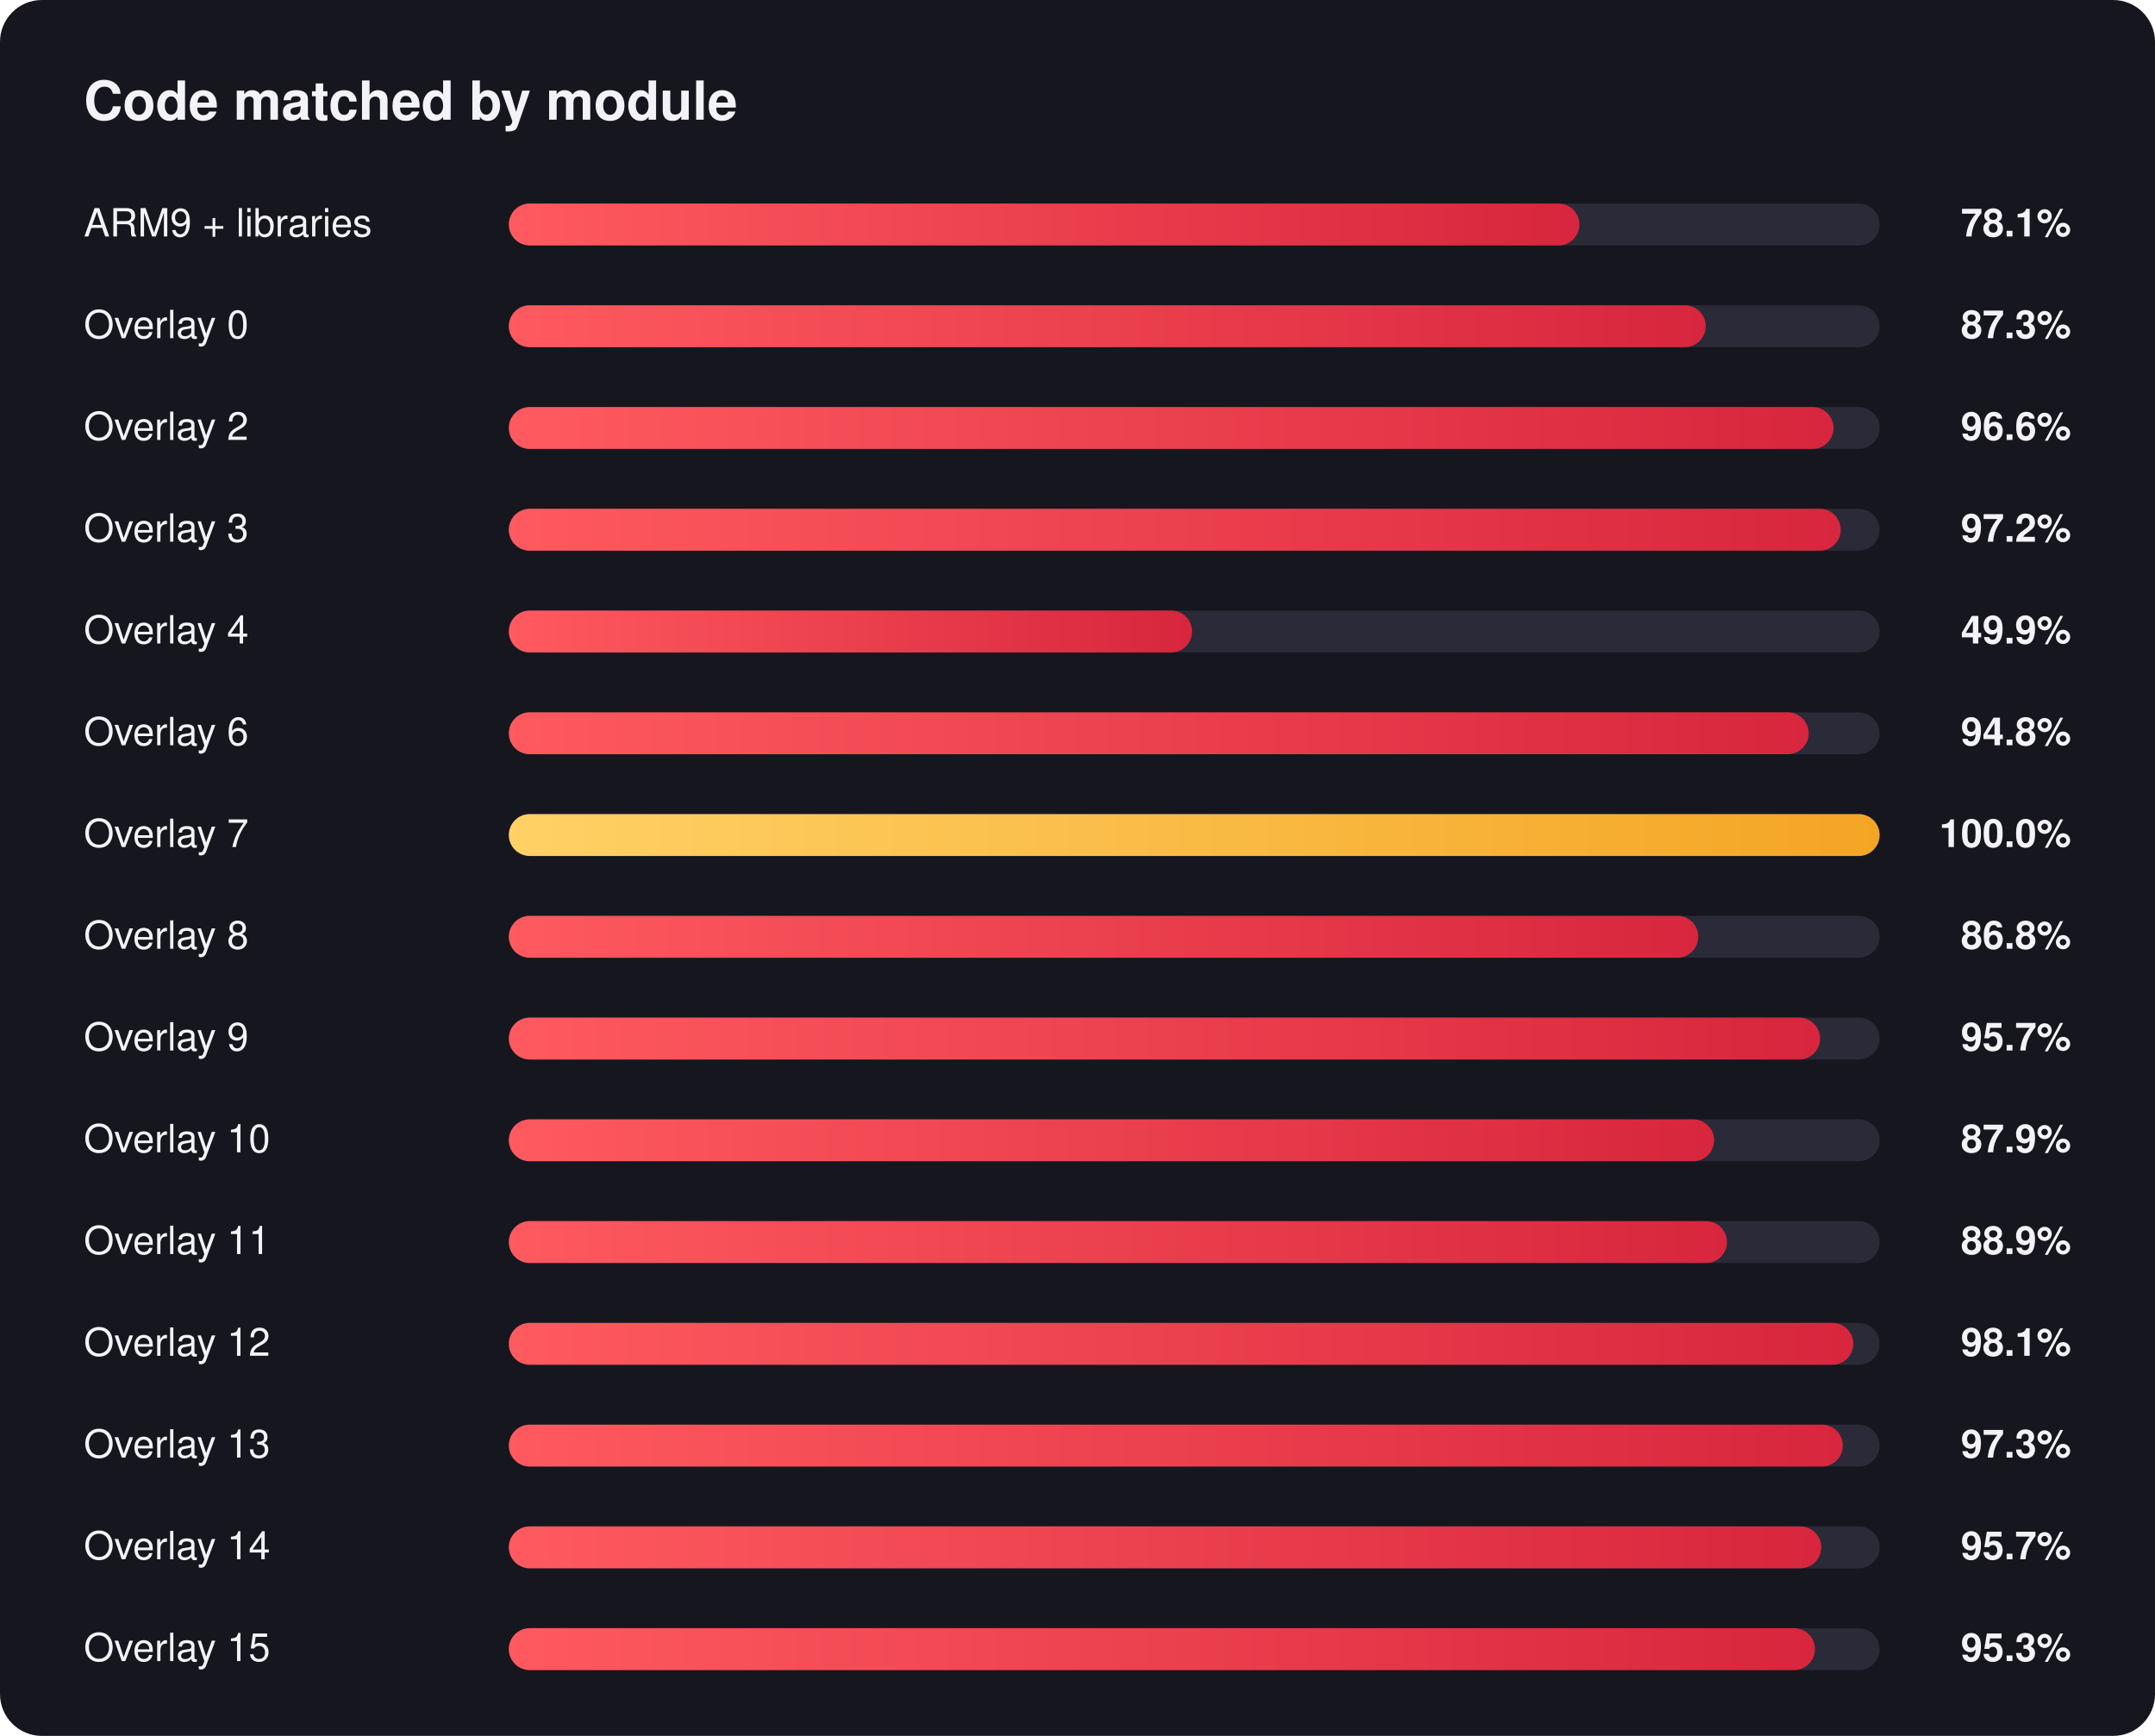
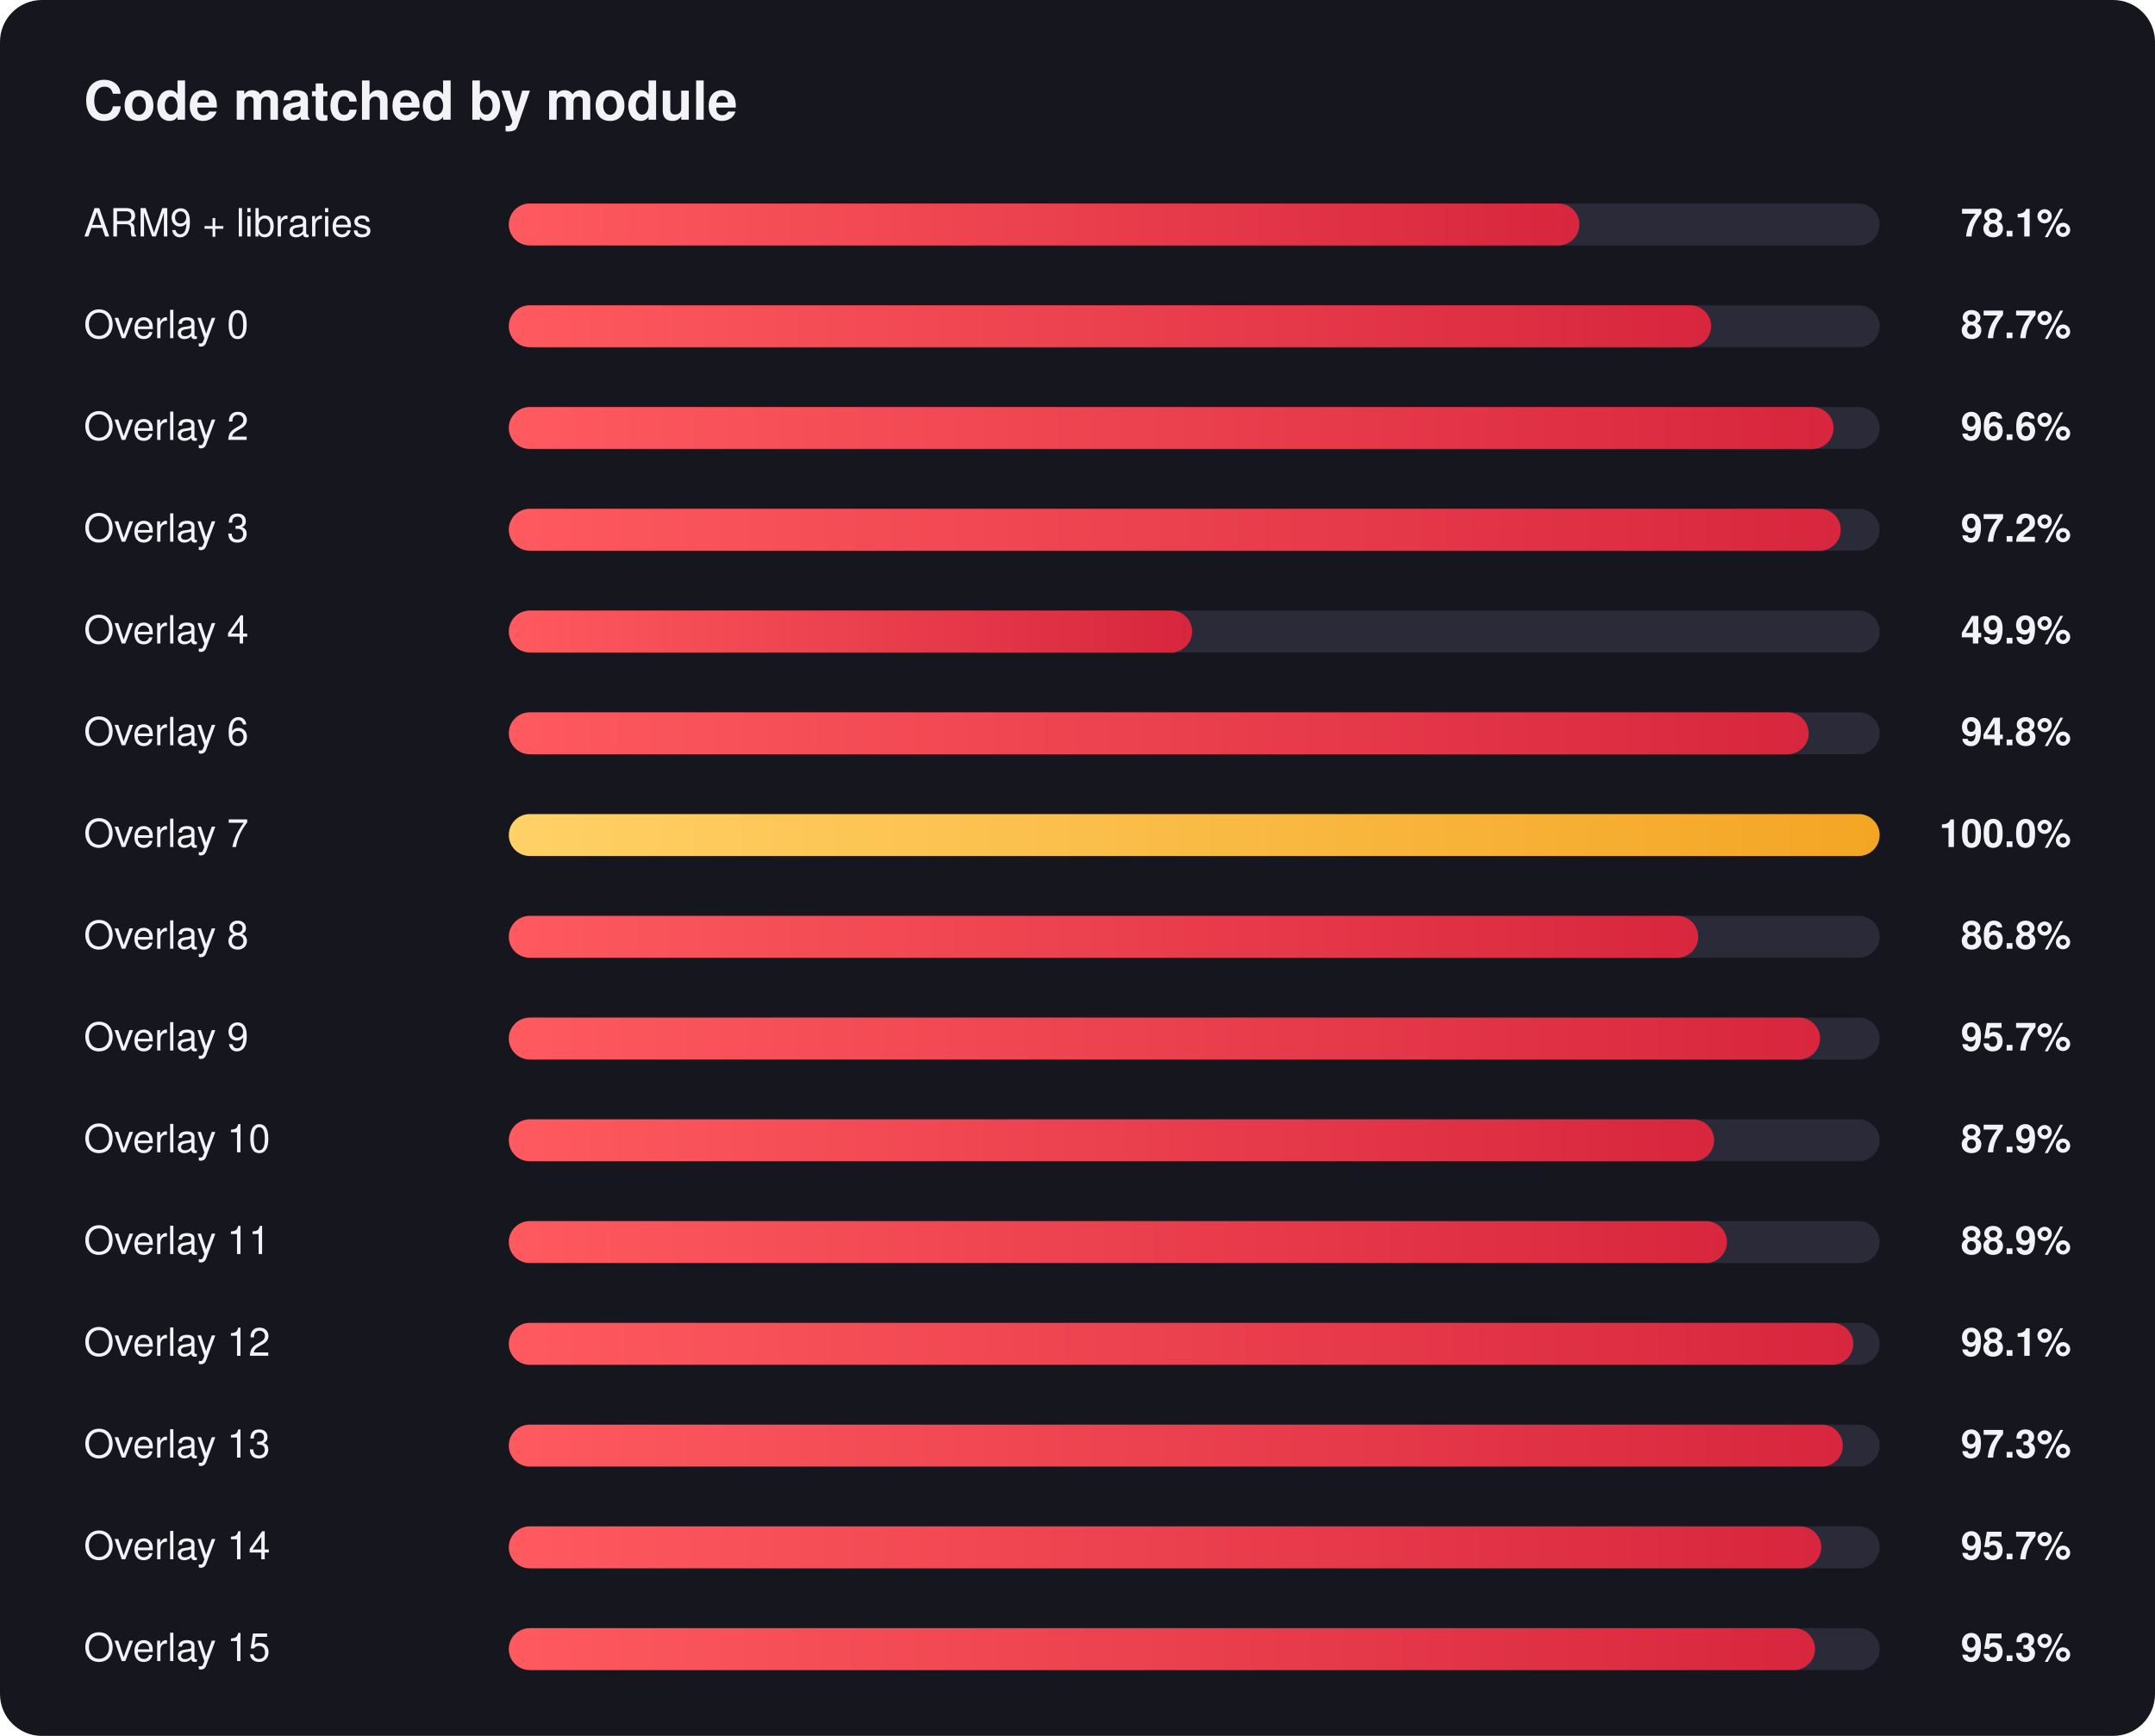
<svg xmlns="http://www.w3.org/2000/svg" width="720" height="580" viewBox="0 0 720 580" font-family="Segoe UI, Helvetica, Arial, sans-serif">
  <defs>
    <linearGradient id="red" x1="0" x2="1" y1="0" y2="0">
      <stop offset="0" stop-color="#ff5a5f" />
      <stop offset="1" stop-color="#d7263d" />
    </linearGradient>
    <linearGradient id="gold" x1="0" x2="1" y1="0" y2="0">
      <stop offset="0" stop-color="#ffd166" />
      <stop offset="1" stop-color="#f4a524" />
    </linearGradient>
  </defs>
  <rect width="720" height="580" rx="14" fill="#16161f" />
  <text x="28" y="40" fill="#f2f2f7" font-size="18" font-weight="700">Code matched by module</text>
  <text x="28" y="79" fill="#f2f2f7" font-size="13">ARM9 + libraries</text>
  <text x="692" y="79" fill="#f2f2f7" font-size="13" font-weight="600" text-anchor="end">78.1%</text>
  <rect x="170" y="68" width="458" height="14" rx="7.0" fill="#2a2a38" />
  <rect x="170" y="68" width="357.7" height="14" rx="7.0" fill="url(#red)" />
  <text x="28" y="113" fill="#f2f2f7" font-size="13">Overlay 0</text>
-   <text x="692" y="113" fill="#f2f2f7" font-size="13" font-weight="600" text-anchor="end">87.3%</text>
+   <text x="692" y="113" fill="#f2f2f7" font-size="13" font-weight="600" text-anchor="end">87.7%</text>
  <rect x="170" y="102" width="458" height="14" rx="7.0" fill="#2a2a38" />
-   <rect x="170" y="102" width="399.9" height="14" rx="7.0" fill="url(#red)" />
+   <rect x="170" y="102" width="401.7" height="14" rx="7.0" fill="url(#red)" />
  <text x="28" y="147" fill="#f2f2f7" font-size="13">Overlay 2</text>
  <text x="692" y="147" fill="#f2f2f7" font-size="13" font-weight="600" text-anchor="end">96.6%</text>
  <rect x="170" y="136" width="458" height="14" rx="7.0" fill="#2a2a38" />
  <rect x="170" y="136" width="442.6" height="14" rx="7.0" fill="url(#red)" />
  <text x="28" y="181" fill="#f2f2f7" font-size="13">Overlay 3</text>
  <text x="692" y="181" fill="#f2f2f7" font-size="13" font-weight="600" text-anchor="end">97.2%</text>
  <rect x="170" y="170" width="458" height="14" rx="7.0" fill="#2a2a38" />
  <rect x="170" y="170" width="445.0" height="14" rx="7.0" fill="url(#red)" />
  <text x="28" y="215" fill="#f2f2f7" font-size="13">Overlay 4</text>
  <text x="692" y="215" fill="#f2f2f7" font-size="13" font-weight="600" text-anchor="end">49.9%</text>
  <rect x="170" y="204" width="458" height="14" rx="7.0" fill="#2a2a38" />
  <rect x="170" y="204" width="228.3" height="14" rx="7.0" fill="url(#red)" />
  <text x="28" y="249" fill="#f2f2f7" font-size="13">Overlay 6</text>
  <text x="692" y="249" fill="#f2f2f7" font-size="13" font-weight="600" text-anchor="end">94.8%</text>
  <rect x="170" y="238" width="458" height="14" rx="7.0" fill="#2a2a38" />
  <rect x="170" y="238" width="434.3" height="14" rx="7.0" fill="url(#red)" />
  <text x="28" y="283" fill="#f2f2f7" font-size="13">Overlay 7</text>
  <text x="692" y="283" fill="#f2f2f7" font-size="13" font-weight="600" text-anchor="end">100.0%</text>
  <rect x="170" y="272" width="458" height="14" rx="7.0" fill="#2a2a38" />
  <rect x="170" y="272" width="458.0" height="14" rx="7.0" fill="url(#gold)" />
  <text x="28" y="317" fill="#f2f2f7" font-size="13">Overlay 8</text>
  <text x="692" y="317" fill="#f2f2f7" font-size="13" font-weight="600" text-anchor="end">86.8%</text>
  <rect x="170" y="306" width="458" height="14" rx="7.0" fill="#2a2a38" />
  <rect x="170" y="306" width="397.4" height="14" rx="7.0" fill="url(#red)" />
  <text x="28" y="351" fill="#f2f2f7" font-size="13">Overlay 9</text>
  <text x="692" y="351" fill="#f2f2f7" font-size="13" font-weight="600" text-anchor="end">95.7%</text>
  <rect x="170" y="340" width="458" height="14" rx="7.0" fill="#2a2a38" />
  <rect x="170" y="340" width="438.1" height="14" rx="7.0" fill="url(#red)" />
  <text x="28" y="385" fill="#f2f2f7" font-size="13">Overlay 10</text>
  <text x="692" y="385" fill="#f2f2f7" font-size="13" font-weight="600" text-anchor="end">87.9%</text>
  <rect x="170" y="374" width="458" height="14" rx="7.0" fill="#2a2a38" />
  <rect x="170" y="374" width="402.7" height="14" rx="7.0" fill="url(#red)" />
  <text x="28" y="419" fill="#f2f2f7" font-size="13">Overlay 11</text>
  <text x="692" y="419" fill="#f2f2f7" font-size="13" font-weight="600" text-anchor="end">88.9%</text>
  <rect x="170" y="408" width="458" height="14" rx="7.0" fill="#2a2a38" />
  <rect x="170" y="408" width="407.0" height="14" rx="7.0" fill="url(#red)" />
  <text x="28" y="453" fill="#f2f2f7" font-size="13">Overlay 12</text>
  <text x="692" y="453" fill="#f2f2f7" font-size="13" font-weight="600" text-anchor="end">98.1%</text>
  <rect x="170" y="442" width="458" height="14" rx="7.0" fill="#2a2a38" />
  <rect x="170" y="442" width="449.2" height="14" rx="7.0" fill="url(#red)" />
  <text x="28" y="487" fill="#f2f2f7" font-size="13">Overlay 13</text>
  <text x="692" y="487" fill="#f2f2f7" font-size="13" font-weight="600" text-anchor="end">97.3%</text>
  <rect x="170" y="476" width="458" height="14" rx="7.0" fill="#2a2a38" />
  <rect x="170" y="476" width="445.7" height="14" rx="7.0" fill="url(#red)" />
  <text x="28" y="521" fill="#f2f2f7" font-size="13">Overlay 14</text>
  <text x="692" y="521" fill="#f2f2f7" font-size="13" font-weight="600" text-anchor="end">95.7%</text>
  <rect x="170" y="510" width="458" height="14" rx="7.0" fill="#2a2a38" />
  <rect x="170" y="510" width="438.5" height="14" rx="7.0" fill="url(#red)" />
  <text x="28" y="555" fill="#f2f2f7" font-size="13">Overlay 15</text>
  <text x="692" y="555" fill="#f2f2f7" font-size="13" font-weight="600" text-anchor="end">95.3%</text>
  <rect x="170" y="544" width="458" height="14" rx="7.0" fill="#2a2a38" />
  <rect x="170" y="544" width="436.4" height="14" rx="7.0" fill="url(#red)" />
</svg>
